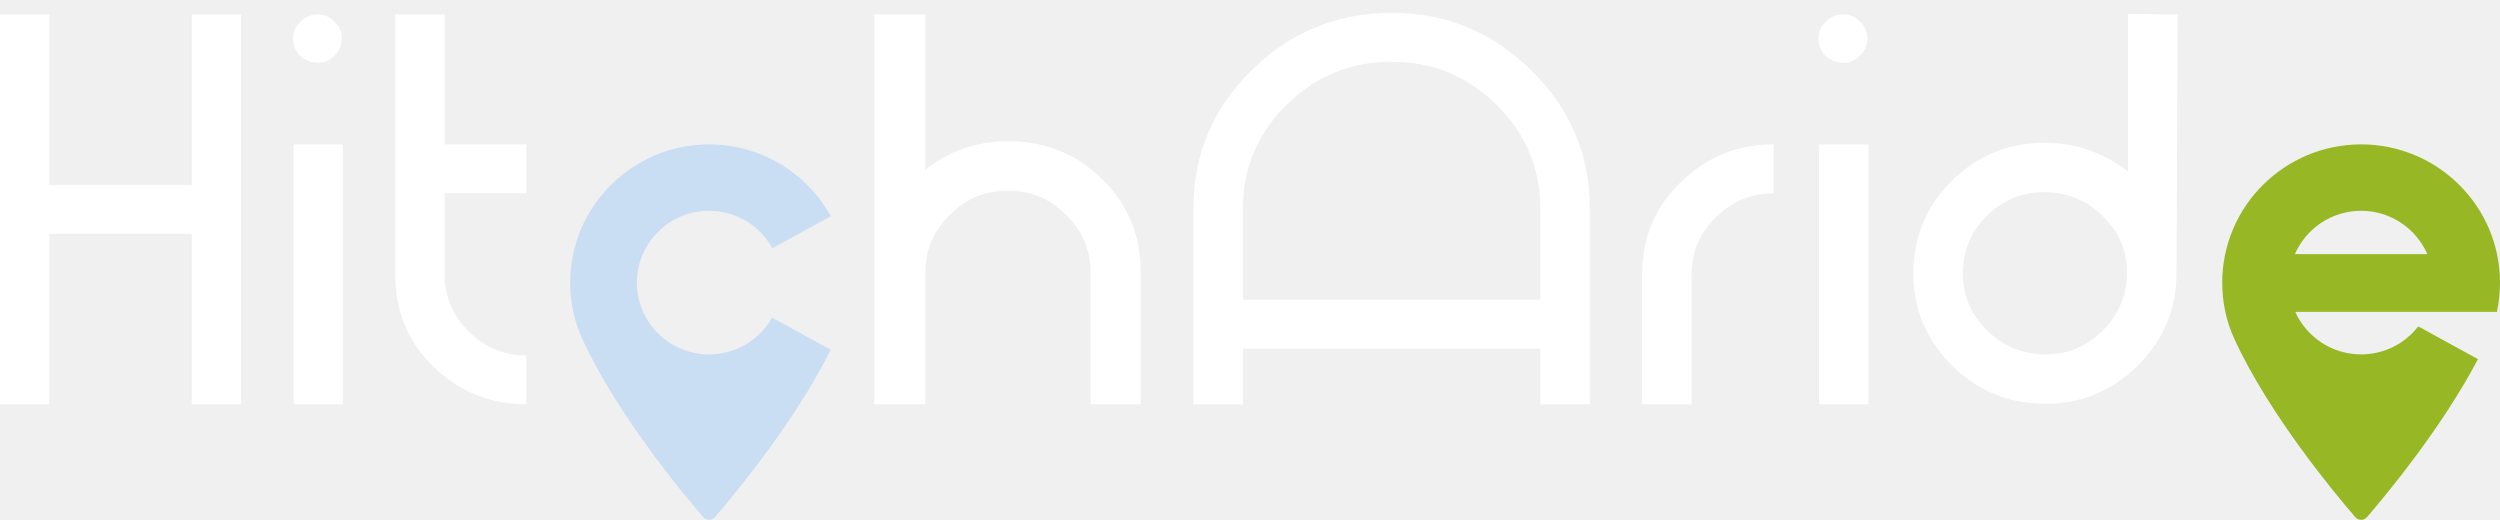
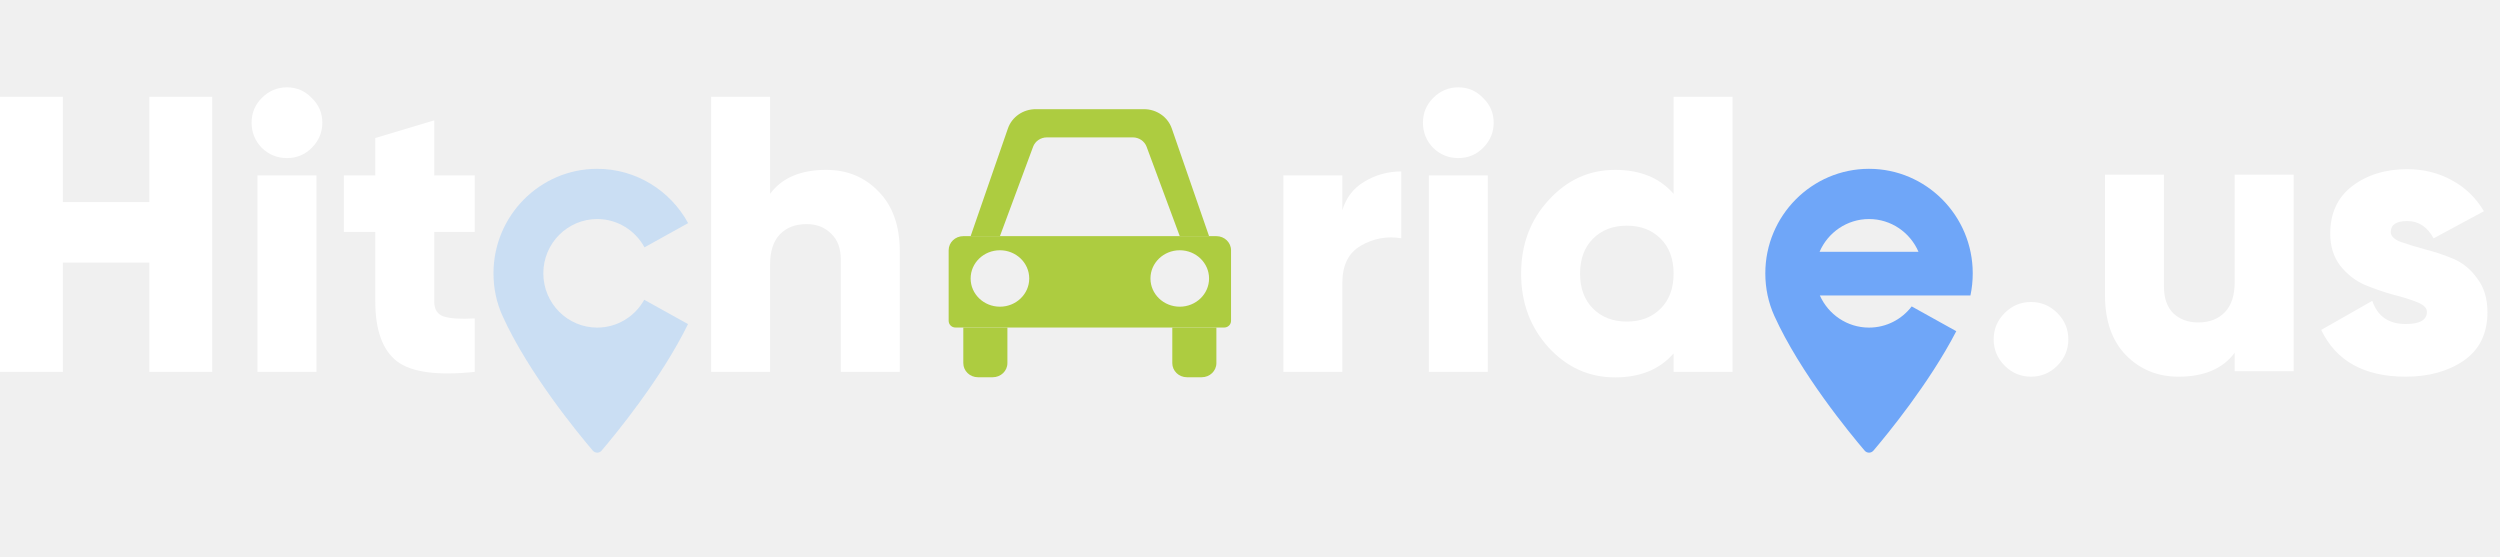
- <svg xmlns="http://www.w3.org/2000/svg" width="101" height="21" viewBox="0 0 101 21" fill="none">
-   <path fill-rule="evenodd" clip-rule="evenodd" d="M23.035 11.417C23.035 8.338 25.552 5.833 28.646 5.833C30.763 5.833 32.611 7.007 33.566 8.734L31.205 10.029C30.71 9.129 29.748 8.516 28.646 8.516C27.039 8.516 25.731 9.818 25.731 11.417C25.731 13.016 27.039 14.317 28.646 14.317C29.738 14.317 30.692 13.717 31.191 12.83L33.56 14.129C32.114 17.05 29.636 20.02 28.883 20.892C28.823 20.961 28.737 21 28.646 21C28.555 21 28.469 20.961 28.409 20.892C27.618 19.977 24.929 16.751 23.526 13.696C23.2 12.987 23.035 12.22 23.035 11.417Z" fill="#CADEF3" />
-   <path fill-rule="evenodd" clip-rule="evenodd" d="M95.389 5.833C92.295 5.833 89.778 8.338 89.778 11.417C89.778 12.22 89.943 12.987 90.269 13.696C91.671 16.751 94.361 19.977 95.152 20.892C95.18 20.924 95.214 20.95 95.251 20.968C95.294 20.989 95.341 21 95.389 21C95.406 21 95.423 20.999 95.439 20.996C95.453 20.994 95.466 20.991 95.479 20.987C95.535 20.97 95.586 20.937 95.626 20.892C96.346 20.058 98.645 17.304 100.109 14.509L97.697 13.186C97.164 13.874 96.327 14.317 95.389 14.317C94.205 14.317 93.183 13.611 92.728 12.6L98.05 12.6L100.409 12.6L100.875 12.6C100.958 12.217 101 11.822 101 11.417C101 8.338 98.483 5.833 95.389 5.833ZM98.064 10.267C97.616 9.238 96.585 8.516 95.389 8.516C94.192 8.516 93.162 9.238 92.713 10.267H98.064Z" fill="#97B725" />
-   <path d="M9.734 0.583V16.333H7.745V9.445H1.989V16.333H0V0.583H1.989V7.471H7.745V0.583H9.734Z" fill="white" />
-   <path d="M13.512 2.242C13.329 2.438 13.103 2.536 12.835 2.536C12.567 2.536 12.334 2.445 12.137 2.263C11.939 2.067 11.84 1.829 11.84 1.549C11.84 1.283 11.939 1.059 12.137 0.877C12.334 0.681 12.567 0.583 12.835 0.583C13.103 0.583 13.329 0.681 13.512 0.877C13.71 1.059 13.808 1.283 13.808 1.549C13.808 1.815 13.71 2.046 13.512 2.242ZM13.851 16.333V5.833H11.862V16.333H13.851Z" fill="white" />
-   <path d="M15.973 0.583H17.962V5.833H21.263V7.807H17.962V11.083C17.962 11.979 18.287 12.749 18.936 13.393C19.584 14.037 20.36 14.359 21.263 14.359V16.333C19.81 16.333 18.562 15.829 17.518 14.821C16.488 13.813 15.973 12.595 15.973 11.167V0.583Z" fill="white" />
-   <path d="M40.721 5.707C42.238 5.707 43.514 6.225 44.549 7.261C45.584 8.283 46.094 9.536 46.08 11.02V16.333H44.06V11.02C44.06 10.11 43.734 9.333 43.081 8.689C42.429 8.031 41.643 7.702 40.721 7.702C39.8 7.702 39.013 8.031 38.361 8.689C37.709 9.333 37.383 10.11 37.383 11.02V16.333H35.32V0.583H37.383V6.862C38.347 6.092 39.46 5.707 40.721 5.707Z" fill="white" />
-   <path d="M56.232 0.52C58.429 0.52 60.307 1.297 61.866 2.851C63.44 4.391 64.227 6.246 64.227 8.416V16.333H62.228V14.086H50.214V16.333H48.215V8.416C48.215 6.246 48.995 4.391 50.554 2.851C52.128 1.297 54.02 0.52 56.232 0.52ZM62.228 12.112V8.416C62.228 6.792 61.639 5.399 60.463 4.237C59.286 3.075 57.876 2.494 56.232 2.494C54.573 2.494 53.156 3.075 51.979 4.237C50.802 5.399 50.214 6.792 50.214 8.416V12.112H62.228Z" fill="white" />
-   <path d="M66.343 16.333V10.999C66.357 9.557 66.882 8.339 67.916 7.345C68.951 6.337 70.199 5.833 71.659 5.833V7.807C70.752 7.807 69.972 8.129 69.32 8.773C68.668 9.417 68.342 10.187 68.342 11.083V16.333H66.343Z" fill="white" />
-   <path d="M75.145 2.242C74.961 2.438 74.734 2.536 74.465 2.536C74.195 2.536 73.962 2.445 73.763 2.263C73.565 2.067 73.465 1.829 73.465 1.549C73.465 1.283 73.565 1.059 73.763 0.877C73.962 0.681 74.195 0.583 74.465 0.583C74.734 0.583 74.961 0.681 75.145 0.877C75.344 1.059 75.443 1.283 75.443 1.549C75.443 1.815 75.344 2.046 75.145 2.242ZM75.485 16.333V5.833H73.487V16.333H75.485Z" fill="white" />
-   <path d="M87.974 0.583L87.931 11.083C87.917 12.539 87.385 13.778 86.336 14.8C85.287 15.822 84.033 16.326 82.573 16.312C81.113 16.298 79.865 15.773 78.83 14.737C77.796 13.687 77.285 12.434 77.299 10.978C77.314 9.536 77.838 8.304 78.873 7.282C79.922 6.26 81.183 5.756 82.658 5.77C83.848 5.77 84.954 6.155 85.975 6.925V0.562L87.974 0.583ZM82.636 7.765C81.729 7.751 80.95 8.059 80.297 8.689C79.645 9.319 79.312 10.089 79.298 10.999C79.284 11.895 79.603 12.672 80.255 13.33C80.907 13.974 81.687 14.303 82.594 14.317C83.501 14.331 84.281 14.016 84.933 13.372C85.585 12.728 85.918 11.958 85.932 11.062C85.946 10.166 85.627 9.396 84.975 8.752C84.338 8.108 83.558 7.779 82.636 7.765Z" fill="white" />
+ <svg xmlns="http://www.w3.org/2000/svg" width="229" height="51" viewBox="0 0 229 51" fill="none">
+   <path fill-rule="evenodd" clip-rule="evenodd" d="M171.203 15.464C165.965 15.464 161.703 19.758 161.703 25.036C161.703 26.413 161.983 27.727 162.534 28.944C164.909 34.18 169.463 39.709 170.803 41.279C170.903 41.396 171.049 41.464 171.203 41.464C171.357 41.464 171.503 41.396 171.604 41.279C172.824 39.848 176.716 35.128 179.195 30.337L175.111 28.068C174.208 29.247 172.792 30.008 171.203 30.008C169.198 30.008 167.469 28.797 166.698 27.064H175.708H179.703H180.492C180.632 26.407 180.703 25.73 180.703 25.036C180.703 19.758 176.441 15.464 171.203 15.464ZM175.733 23.064C174.974 21.3 173.229 20.064 171.203 20.064C169.177 20.064 167.432 21.3 166.673 23.064H175.733Z" fill="#6FA6F8" />
+   <path d="M122.958 19.268C123.294 18.116 123.966 17.24 124.974 16.64C126.006 16.016 127.134 15.704 128.358 15.704V21.824C127.038 21.608 125.802 21.836 124.65 22.508C123.522 23.156 122.958 24.296 122.958 25.928V34.064H117.558V16.064H122.958V19.268Z" fill="white" />
+   <path d="M135.85 13.544C135.226 14.168 134.47 14.48 133.582 14.48C132.694 14.48 131.926 14.168 131.278 13.544C130.654 12.896 130.342 12.128 130.342 11.24C130.342 10.352 130.654 9.596 131.278 8.972C131.926 8.324 132.694 8 133.582 8C134.47 8 135.226 8.324 135.85 8.972C136.498 9.596 136.822 10.352 136.822 11.24C136.822 12.128 136.498 12.896 135.85 13.544ZM130.882 34.064V16.064H136.282V34.064H130.882Z" fill="white" />
+   <path d="M153.302 8.864H158.702V34.064H153.302V32.372C152.03 33.836 150.242 34.568 147.938 34.568C145.562 34.568 143.534 33.656 141.854 31.832C140.174 29.984 139.334 27.728 139.334 25.064C139.334 22.4 140.174 20.156 141.854 18.332C143.534 16.484 145.562 15.56 147.938 15.56C150.242 15.56 152.03 16.292 153.302 17.756V8.864ZM145.922 28.268C146.714 29.06 147.746 29.456 149.018 29.456C150.29 29.456 151.322 29.06 152.114 28.268C152.906 27.476 153.302 26.408 153.302 25.064C153.302 23.72 152.906 22.652 152.114 21.86C151.322 21.068 150.29 20.672 149.018 20.672C147.746 20.672 146.714 21.068 145.922 21.86C145.13 22.652 144.734 23.72 144.734 25.064C144.734 26.408 145.13 27.476 145.922 28.268Z" fill="white" />
+   <path d="M88.239 30V33.263C88.239 33.977 88.84 34.555 89.581 34.555H90.936C91.677 34.555 92.278 33.977 92.278 33.263V30H88.239Z" fill="#ADCC40" />
+   <path d="M110.079 34.555C110.82 34.555 111.421 33.977 111.421 33.263V30H107.382V33.263C107.382 33.977 107.983 34.555 108.724 34.555H110.079Z" fill="#ADCC40" />
+   <path d="M94.871 10C93.715 10 92.69 10.712 92.325 11.767L88.91 21.631H91.594L94.631 13.443C94.822 12.928 95.328 12.585 95.895 12.585H103.765C104.332 12.585 104.838 12.928 105.029 13.443L108.066 21.631H110.75L107.335 11.767C106.97 10.712 105.945 10 104.789 10H94.871Z" fill="#ADCC40" />
+   <path fill-rule="evenodd" clip-rule="evenodd" d="M112.148 30C112.488 30 112.763 29.725 112.763 29.386V22.924C112.763 22.21 112.162 21.631 111.421 21.631H110.75H108.066H91.594H88.91H88.239C87.498 21.631 86.897 22.21 86.897 22.924V29.386C86.897 29.725 87.172 30 87.512 30H88.239H92.278H107.382H111.421H112.148ZM88.91 25.509C88.91 26.936 90.112 28.093 91.594 28.093C93.076 28.093 94.278 26.936 94.278 25.509C94.278 24.081 93.076 22.924 91.594 22.924C90.112 22.924 88.91 24.081 88.91 25.509ZM105.382 25.509C105.382 26.936 106.583 28.093 108.066 28.093C109.548 28.093 110.75 26.936 110.75 25.509C110.75 24.081 109.548 22.924 108.066 22.924C106.583 22.924 105.382 24.081 105.382 25.509Z" fill="#ADCC40" />
+   <path d="M75.688 15.56C77.608 15.56 79.204 16.22 80.476 17.54C81.772 18.86 82.42 20.684 82.42 23.012V34.064H77.02V23.804C77.02 22.748 76.72 21.944 76.12 21.392C75.544 20.816 74.8 20.528 73.888 20.528C72.856 20.528 72.04 20.84 71.44 21.464C70.84 22.088 70.54 23.012 70.54 24.236V34.064H65.14V8.864H70.54V17.756C71.62 16.292 73.336 15.56 75.688 15.56Z" fill="white" />
+   <path fill-rule="evenodd" clip-rule="evenodd" d="M45.203 25.036C45.203 19.758 49.465 15.464 54.703 15.464C58.288 15.464 61.415 17.475 63.033 20.437L59.035 22.657C58.197 21.113 56.569 20.064 54.703 20.064C51.982 20.064 49.768 22.294 49.768 25.036C49.768 27.777 51.982 30.008 54.703 30.008C56.552 30.008 58.167 28.978 59.012 27.458L63.023 29.686C60.574 34.693 56.38 39.784 55.104 41.279C55.003 41.396 54.857 41.464 54.703 41.464C54.549 41.464 54.403 41.396 54.303 41.279C52.963 39.709 48.409 34.18 46.034 28.944C45.483 27.727 45.203 26.413 45.203 25.036Z" fill="#CADEF3" />
+   <path d="M13.68 8.864H19.44V34.064H13.68V24.056H5.76V34.064H0V8.864H5.76V18.512H13.68V8.864Z" fill="white" />
+   <path d="M28.554 13.544C27.93 14.168 27.174 14.48 26.286 14.48C25.398 14.48 24.63 14.168 23.982 13.544C23.358 12.896 23.046 12.128 23.046 11.24C23.046 10.352 23.358 9.596 23.982 8.972C24.63 8.324 25.398 8 26.286 8C27.174 8 27.93 8.324 28.554 8.972C29.202 9.596 29.526 10.352 29.526 11.24C29.526 12.128 29.202 12.896 28.554 13.544ZM23.586 34.064V16.064H28.986V34.064H23.586Z" fill="white" />
+   <path d="M43.485 21.248H39.777V27.62C39.777 28.34 40.065 28.796 40.641 28.988C41.217 29.18 42.165 29.24 43.485 29.168V34.064C40.053 34.424 37.677 34.1 36.357 33.092C35.037 32.06 34.377 30.236 34.377 27.62V21.248H31.497V16.064H34.377V12.644L39.777 11.024V16.064H43.485V21.248Z" fill="white" />
+   <path d="M188.452 33.496C187.78 34.168 186.976 34.504 186.04 34.504C185.104 34.504 184.3 34.168 183.628 33.496C182.956 32.824 182.62 32.02 182.62 31.084C182.62 30.148 182.956 29.344 183.628 28.672C184.3 28 185.104 27.664 186.04 27.664C186.976 27.664 187.78 28 188.452 28.672C189.124 29.344 189.46 30.148 189.46 31.084C189.46 32.02 189.124 32.824 188.452 33.496ZM204.698 16H210.098V34H204.698V32.308C203.618 33.772 201.902 34.504 199.55 34.504C197.63 34.504 196.022 33.844 194.726 32.524C193.454 31.204 192.818 29.38 192.818 27.052V16H198.218V26.26C198.218 27.316 198.506 28.132 199.082 28.708C199.682 29.26 200.438 29.536 201.35 29.536C202.382 29.536 203.198 29.224 203.798 28.6C204.398 27.976 204.698 27.052 204.698 25.828V16ZM218.994 21.256C218.994 21.616 219.294 21.916 219.894 22.156C220.518 22.372 221.262 22.6 222.126 22.84C222.99 23.056 223.854 23.344 224.718 23.704C225.582 24.064 226.314 24.664 226.914 25.504C227.538 26.32 227.85 27.352 227.85 28.6C227.85 30.544 227.13 32.02 225.69 33.028C224.25 34.012 222.474 34.504 220.362 34.504C216.57 34.504 213.99 33.076 212.622 30.22L217.302 27.556C217.782 28.972 218.802 29.68 220.362 29.68C221.658 29.68 222.306 29.308 222.306 28.564C222.306 28.204 221.994 27.904 221.37 27.664C220.77 27.424 220.038 27.196 219.174 26.98C218.31 26.74 217.446 26.44 216.582 26.08C215.718 25.696 214.974 25.108 214.35 24.316C213.75 23.524 213.45 22.552 213.45 21.4C213.45 19.528 214.122 18.076 215.466 17.044C216.834 16.012 218.514 15.496 220.506 15.496C221.994 15.496 223.35 15.832 224.574 16.504C225.798 17.152 226.782 18.1 227.526 19.348L222.918 21.832C222.342 20.776 221.538 20.248 220.506 20.248C219.498 20.248 218.994 20.584 218.994 21.256Z" fill="white" />
</svg>
